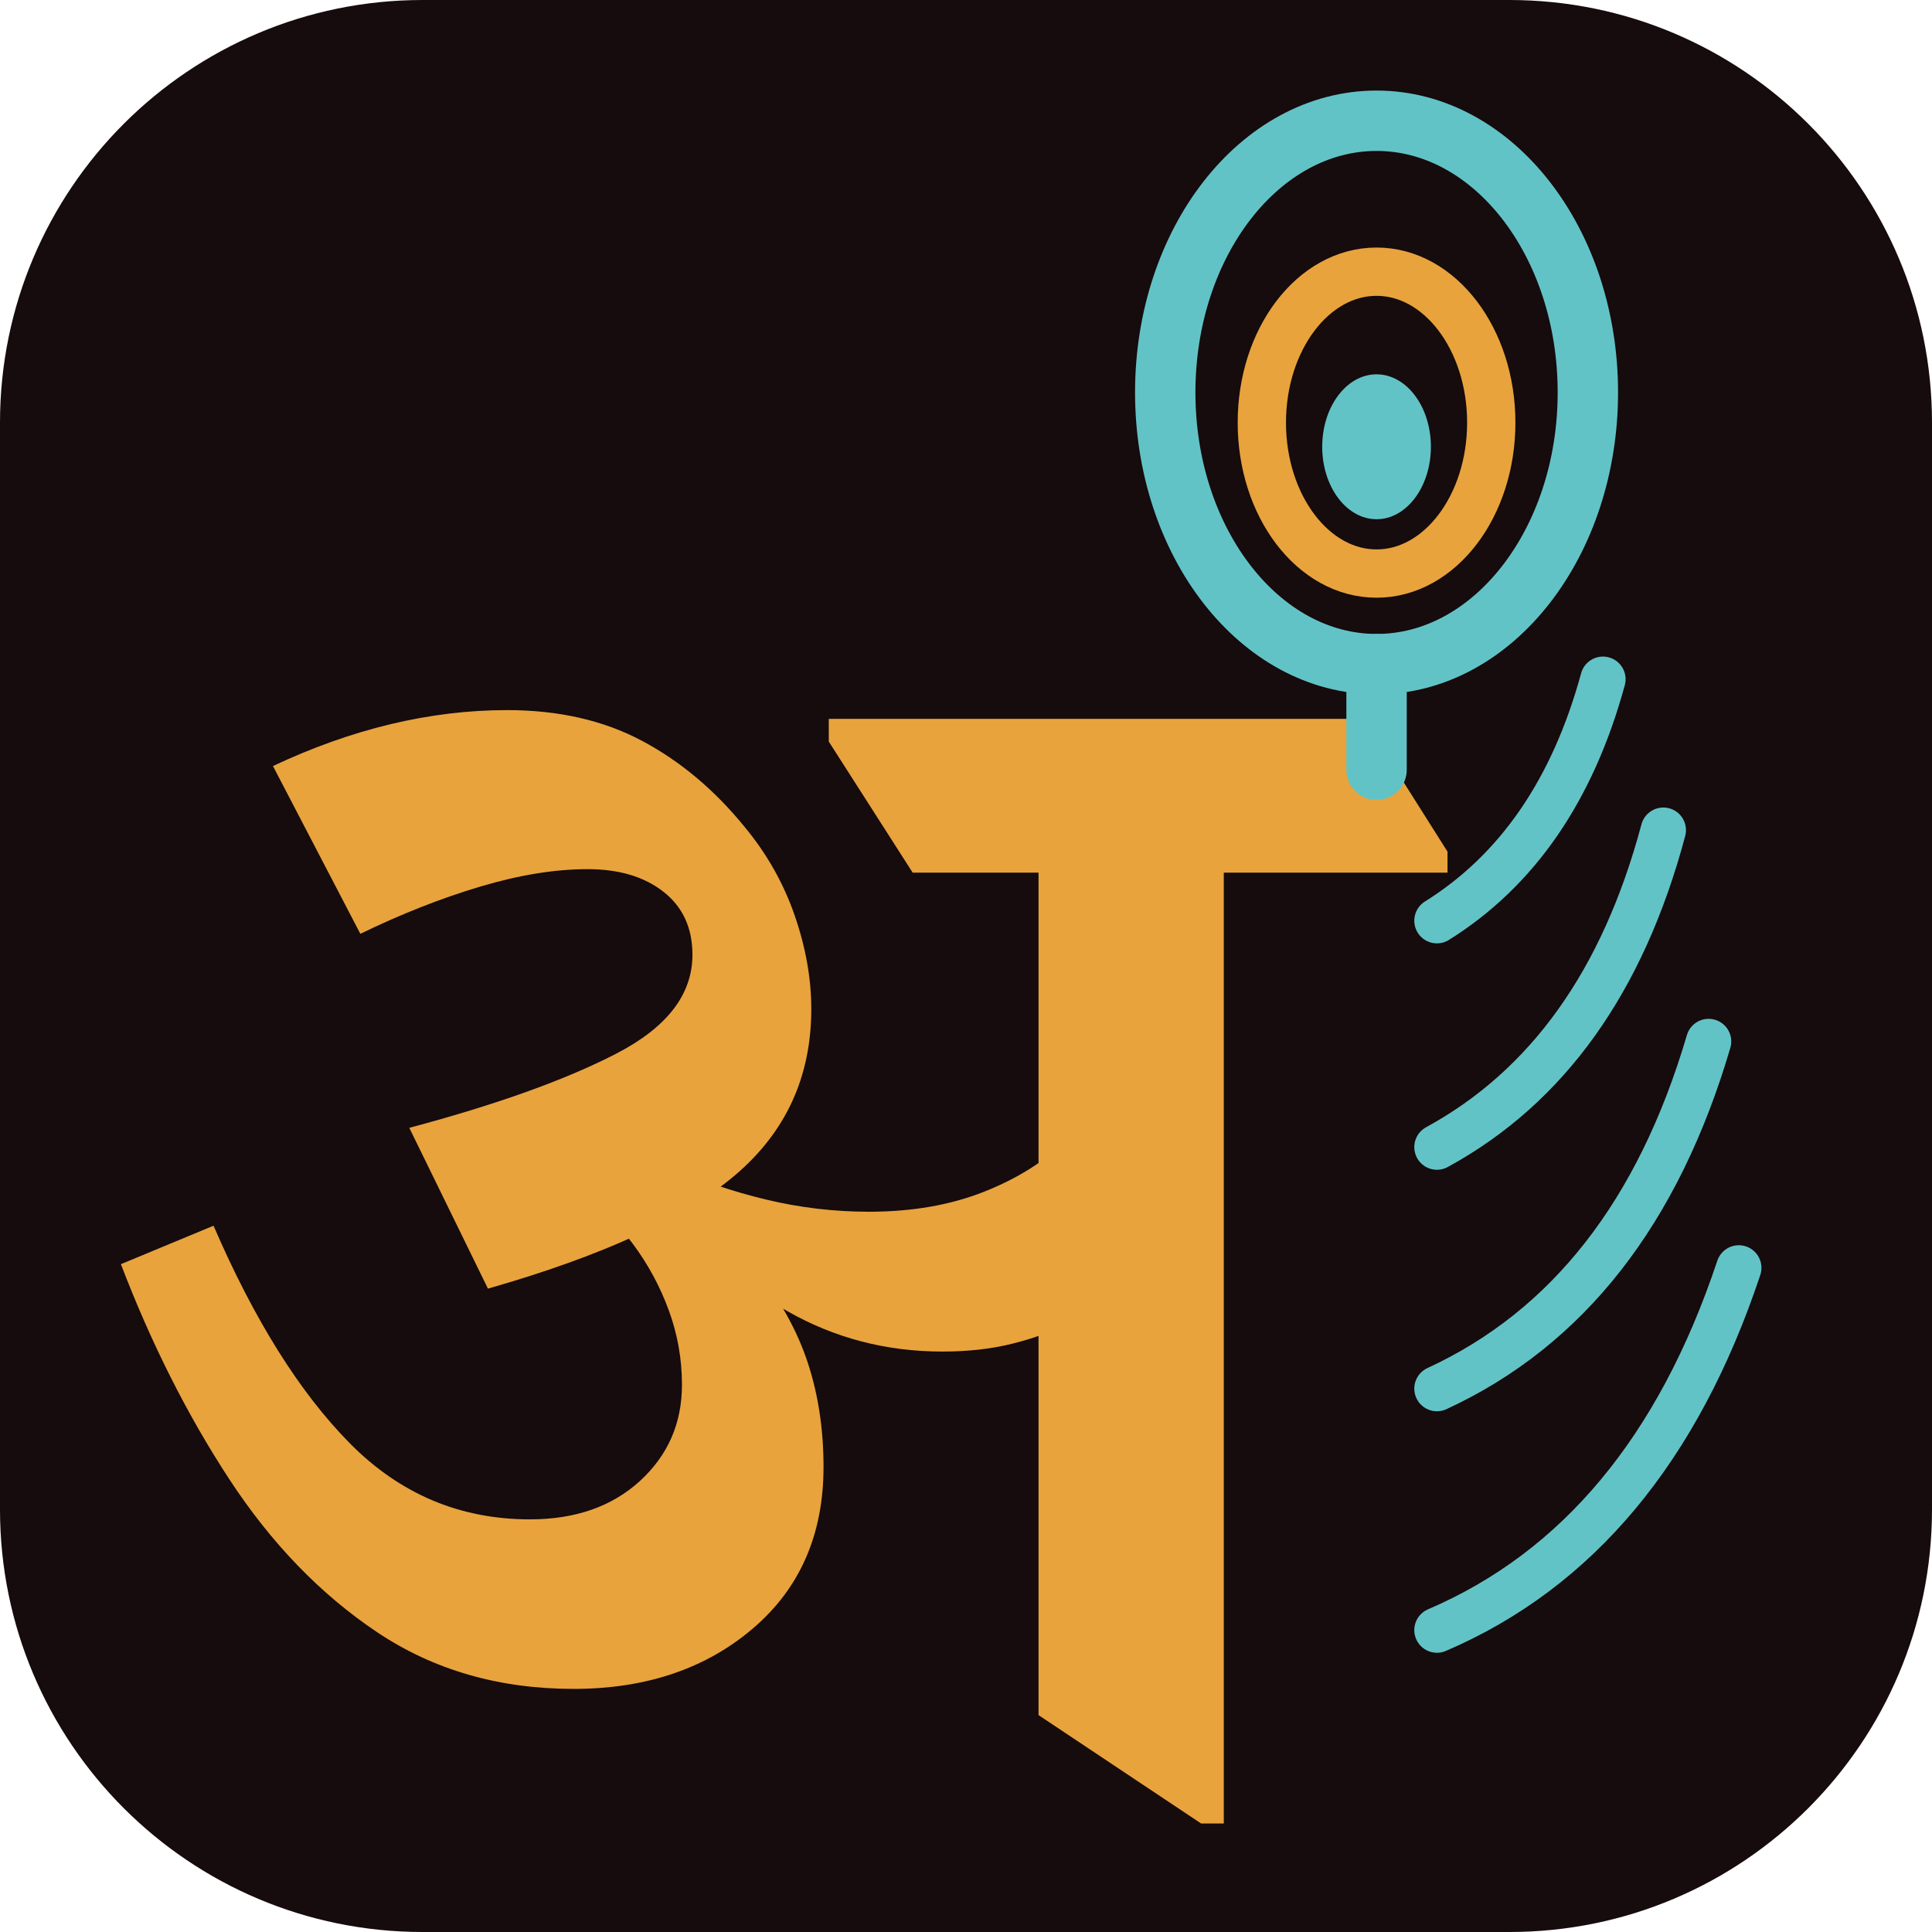
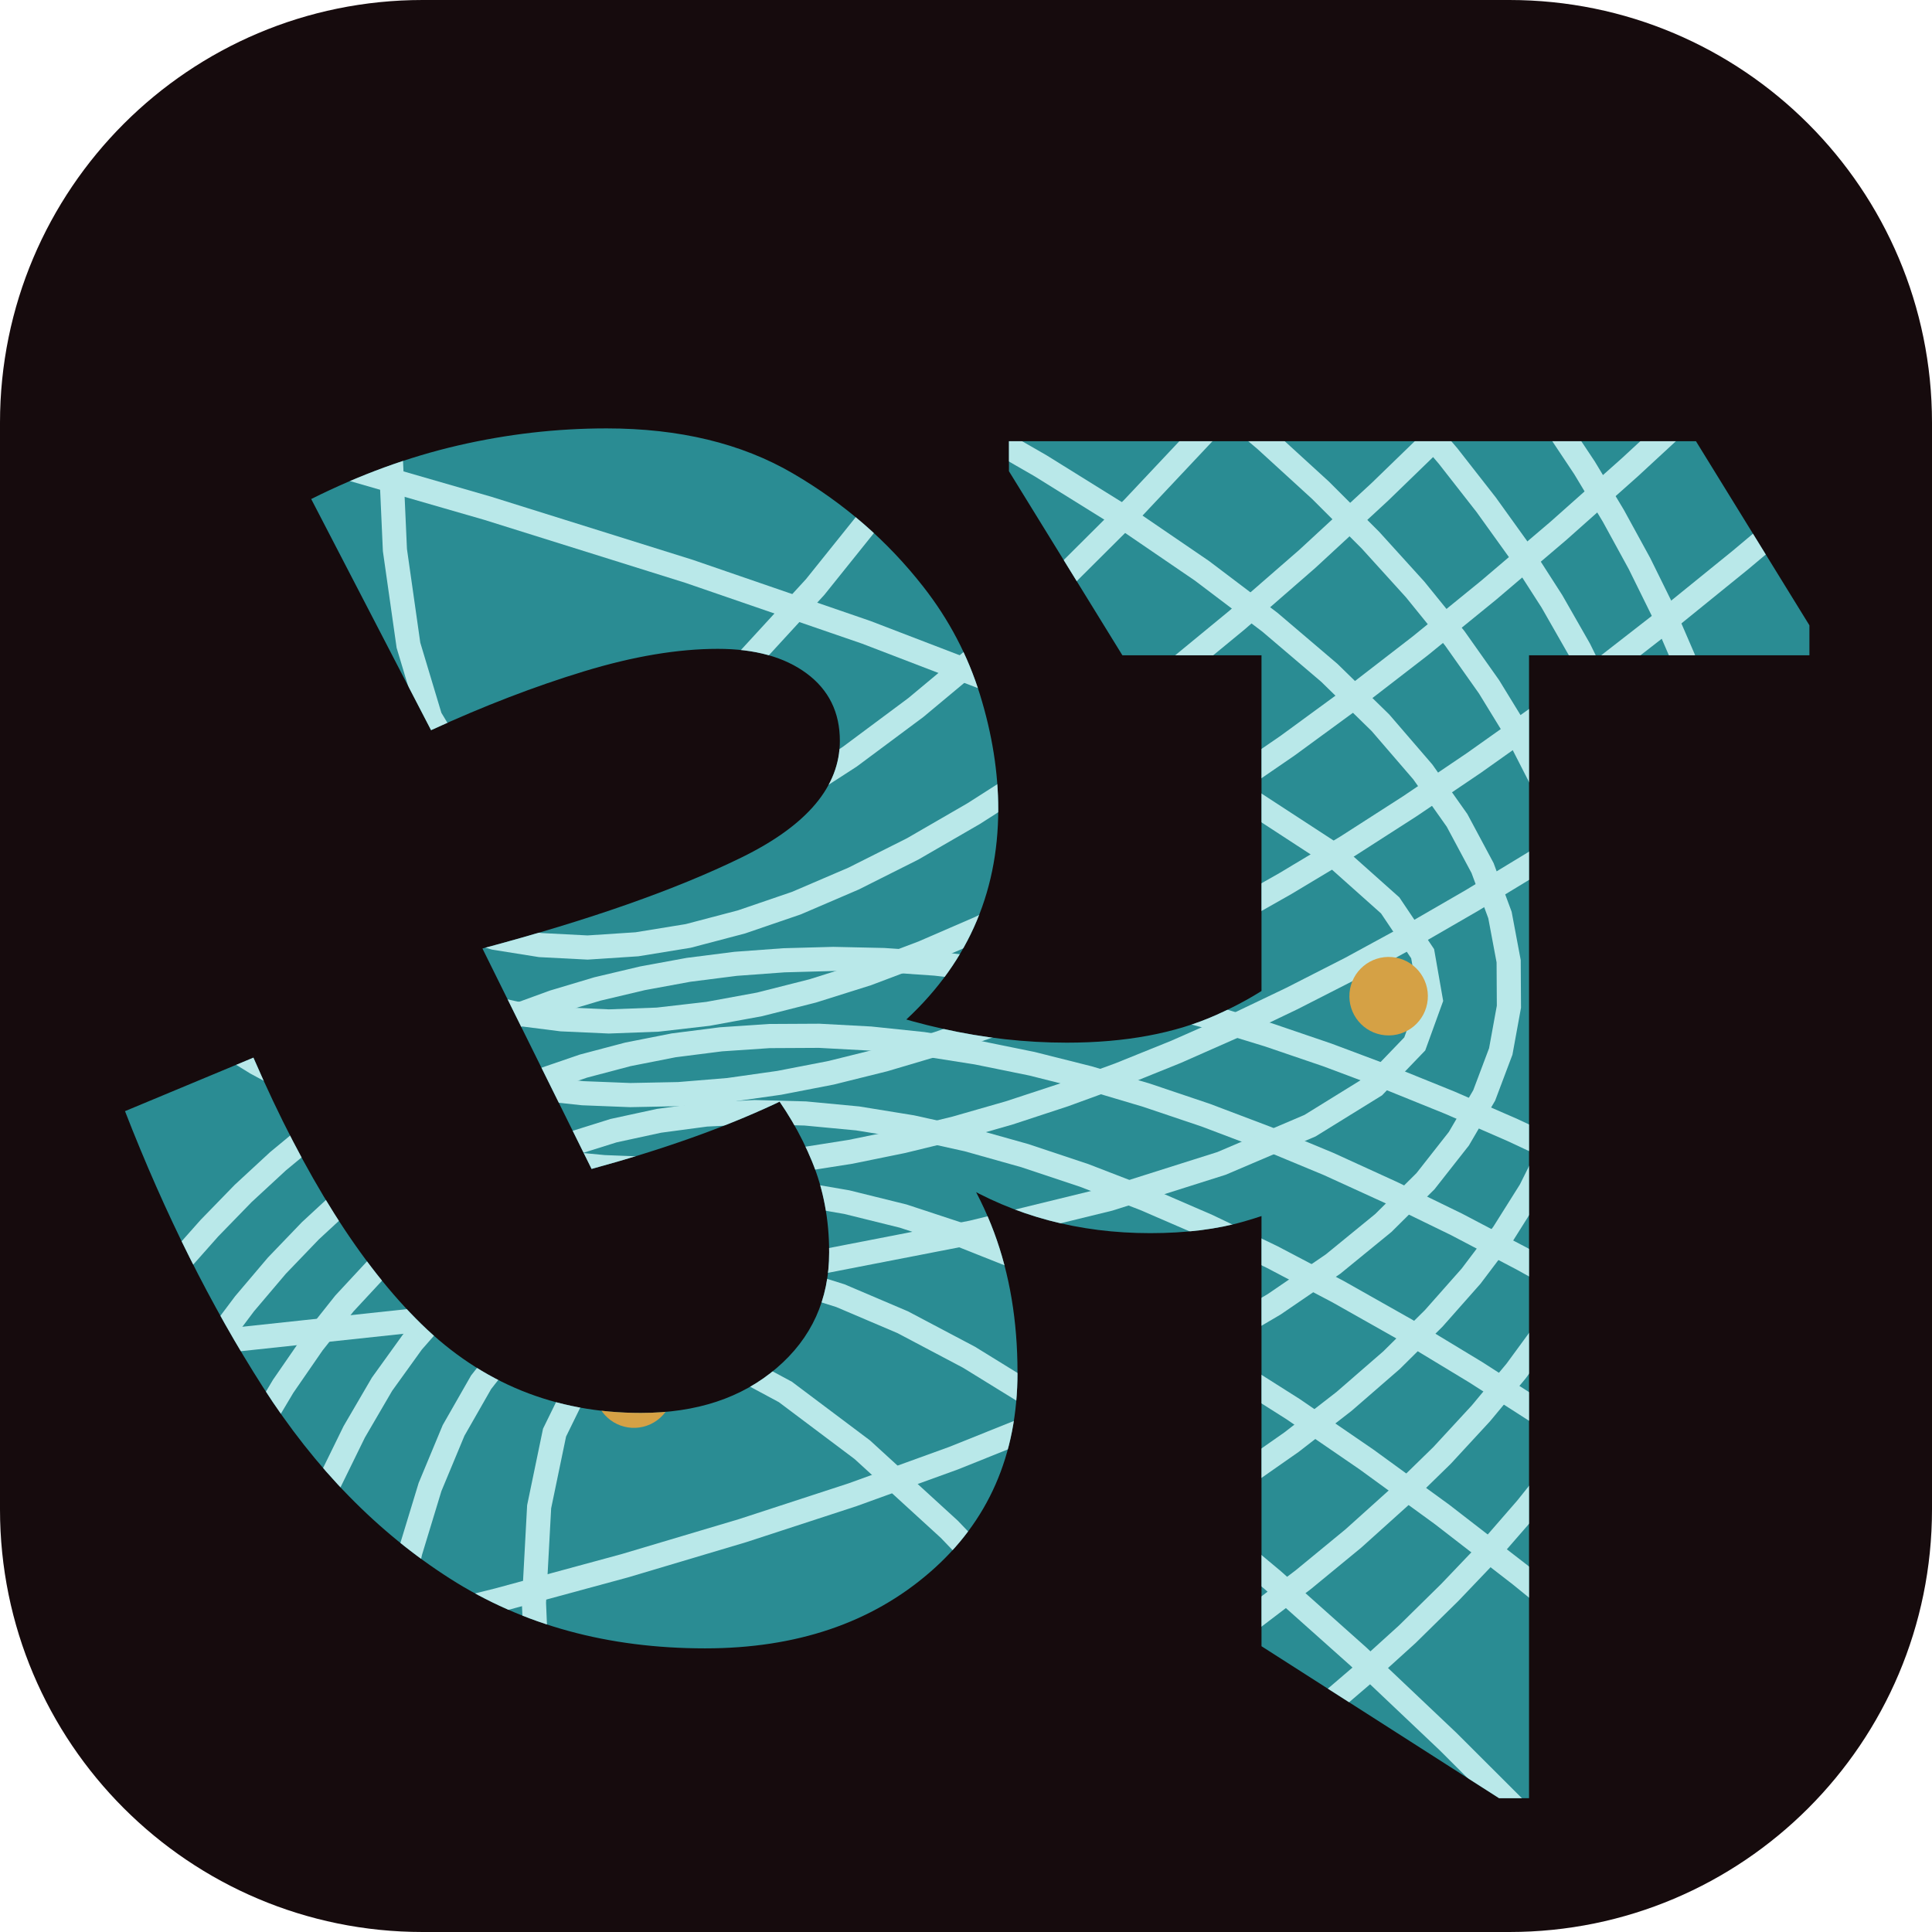
<svg xmlns="http://www.w3.org/2000/svg" viewBox="0 0 64 64">
+   <defs>
+     <clipPath id="a">
+       <path transform="translate(3.29 59) scale(0.0709 -0.0709)" d="M283 62Q215 62 164.0 94.5Q113 127 76.5 184.0Q40 241 12 313L72 338Q108 255 150.5 213.5Q193 172 253 172Q292 172 316.5 193.0Q341 214 341 247Q341 270 333.0 289.5Q325 309 311.5 326.0Q298 343 280 358L318 377Q358 344 382.5 315.0Q407 286 418.0 256.5Q429 227 429 191Q429 133 388.0 97.5Q347 62 283 62ZM230 286 179 389Q254 409 300.0 431.5Q346 454 346 486Q346 506 330.5 517.5Q315 529 289 529Q261 529 226.5 518.5Q192 508 155 491L99 599Q133 616 167.5 624.0Q202 632 237 632Q288 632 324.0 611.0Q360 590 385 558Q403 535 411.5 507.5Q420 480 420 454Q420 394 374.5 353.5Q329 313 230 286ZM491 256Q441 256 401.0 280.0Q361 304 325 344L341 369Q365 358 394.0 351.5Q423 345 452 345Q493 345 522.0 358.0Q551 371 567 389V274Q554 267 535.0 261.5Q516 256 491 256ZM654 -8 543 63V566H668V-8ZM478 526 425 612V626H746L799 540V526Z" />
+     </clipPath>
+   </defs>
  <rect width="64" height="64" rx="14" fill="#160b0d" />
-   <path transform="translate(3.31 60) scale(0.0579 -0.0579)" d="M271 70Q207 70 158.5 102.5Q110 135 74.0 190.0Q38 245 12 313L65 335Q100 254 143.0 210.5Q186 167 246 167Q285 167 309.0 189.0Q333 211 333 244Q333 266 325.5 286.5Q318 307 305.0 324.5Q292 342 274 356L311 373Q348 343 371.0 315.5Q394 288 404.0 259.5Q414 231 414 197Q414 139 373.5 104.5Q333 70 271 70ZM222 299 177 391Q252 411 295.5 433.5Q339 456 339 490Q339 513 322.5 526.0Q306 539 279 539Q251 539 217.5 529.0Q184 519 149 502L99 598Q133 614 166.5 622.0Q200 630 233 630Q277 630 310.0 612.5Q343 595 369 563Q388 540 397.5 512.5Q407 485 407 459Q407 401 363.5 364.0Q320 327 222 299ZM482 263Q434 263 393.5 286.0Q353 309 318 347L328 368Q352 357 381.0 350.0Q410 343 440 343Q477 343 506.0 354.5Q535 366 554 385V279Q540 272 522.0 267.5Q504 263 482 263ZM630 -7 537 55V572H643V-7ZM465 537 417 612V625H723L771 549V537Z" fill="#e8a33d" />
-   <g fill="none" stroke="#62c3c6" stroke-linecap="round">
-     <path d="M45.6 25.5 L45.6 22" stroke-width="2" />
-     <path d="M47.6 54 Q54.6 51 57.6 42 M47.6 46 Q54.1 43 56.6 34.5 M47.6 38 Q53.1 35 55.1 27.5 M47.6 30.5 Q51.6 28 53.1 22.5" stroke-width="1.5" />
-     <ellipse cx="45.6" cy="13" rx="7" ry="9" stroke-width="2" />
-     <ellipse cx="45.6" cy="14" rx="3.8" ry="5" stroke="#e8a33d" stroke-width="1.6" />
-     <ellipse cx="45.6" cy="14.8" rx="1.8" ry="2.4" fill="#62c3c6" stroke="none" />
+   <path transform="translate(3.29 59) scale(0.0709 -0.0709)" d="M283 62Q215 62 164.0 94.5Q113 127 76.5 184.0Q40 241 12 313L72 338Q108 255 150.5 213.5Q193 172 253 172Q292 172 316.5 193.0Q341 214 341 247Q341 270 333.0 289.5Q325 309 311.5 326.0Q298 343 280 358L318 377Q358 344 382.5 315.0Q407 286 418.0 256.5Q429 227 429 191Q429 133 388.0 97.5Q347 62 283 62ZM230 286 179 389Q254 409 300.0 431.5Q346 454 346 486Q346 506 330.5 517.5Q315 529 289 529Q261 529 226.5 518.5Q192 508 155 491L99 599Q133 616 167.5 624.0Q202 632 237 632Q288 632 324.0 611.0Q360 590 385 558Q403 535 411.5 507.5Q420 480 420 454Q420 394 374.5 353.5Q329 313 230 286ZM491 256Q441 256 401.0 280.0Q361 304 325 344L341 369Q365 358 394.0 351.5Q423 345 452 345Q493 345 522.0 358.0Q551 371 567 389V274Q554 267 535.0 261.5Q516 256 491 256ZM654 -8 543 63V566H668V-8ZM478 526 425 612V626H746L799 540V526Z" fill="#2a8c93" />
+   <g clip-path="url(#a)" opacity=".9">
+     <g transform="translate(17 25) rotate(200)" fill="none" stroke="#c9f2f3" stroke-width="0.8" stroke-linecap="round">
+       <polyline points="-45.0,360.21 -43.5,336.50 -42.0,313.60 -40.5,291.50 -39.0,270.21 -37.5,249.72 -36.0,230.03 -34.5,211.14 -33.0,193.06 -31.5,175.79 -30.0,159.31 -28.5,143.64 -27.0,128.78 -25.5,114.72 -24.0,101.46 -22.5,89.00 -21.0,77.35 -19.5,66.50 -18.0,56.46 -16.5,47.22 -15.0,38.78 -13.5,31.14 -12.0,24.31 -10.5,18.29 -9.0,13.06 -7.5,8.64 -6.0,5.03 -4.5,2.22 -3.0,0.21 -1.5,-1.00 0.0,-1.40 1.5,-1.00 3.0,0.21 4.5,2.22 6.0,5.03 7.5,8.64 9.0,13.06 10.5,18.29 12.0,24.31 13.5,31.14 15.0,38.78 16.5,47.22 18.0,56.46 19.5,66.50 21.0,77.35 22.5,89.00 24.0,101.46 25.5,114.72 27.0,128.78 28.5,143.64 30.0,159.31 31.5,175.79 33.0,193.06 34.5,211.14 36.0,230.03 37.5,249.72 39.0,270.21 40.5,291.50 42.0,313.60 43.5,336.50 45.0,360.21" />
+       <polyline points="-45.0,133.12 -43.5,124.15 -42.0,115.49 -40.5,107.13 -39.0,99.07 -37.5,91.32 -36.0,83.87 -34.5,76.72 -33.0,69.88 -31.5,63.34 -30.0,57.11 -28.5,51.18 -27.0,45.56 -25.5,40.24 -24.0,35.22 -22.5,30.51 -21.0,26.10 -19.5,21.99 -18.0,18.19 -16.5,14.70 -15.0,11.50 -13.5,8.61 -12.0,6.03 -10.5,3.75 -9.0,1.77 -7.5,0.10 -6.0,-1.27 -4.5,-2.33 -3.0,-3.09 -1.5,-3.55 0.0,-3.70 1.5,-3.55 3.0,-3.09 4.5,-2.33 6.0,-1.27 7.5,0.10 9.0,1.77 10.5,3.75 12.0,6.03 13.5,8.61 15.0,11.50 16.5,14.70 18.0,18.19 19.5,21.99 21.0,26.10 22.5,30.51 24.0,35.22 25.5,40.24 27.0,45.56 28.5,51.18 30.0,57.11 31.5,63.34 33.0,69.88 34.5,76.72 36.0,83.87 37.5,91.32 39.0,99.07 40.5,107.13 42.0,115.49 43.5,124.15 45.0,133.12" />
+       <polyline points="-45.0,78.38 -43.5,72.84 -42.0,67.50 -40.5,62.34 -39.0,57.38 -37.5,52.59 -36.0,48.00 -34.5,43.59 -33.0,39.38 -31.5,35.34 -30.0,31.50 -28.5,27.84 -27.0,24.38 -25.5,21.09 -24.0,18.00 -22.5,15.09 -21.0,12.38 -19.5,9.84 -18.0,7.50 -16.5,5.34 -15.0,3.38 -13.5,1.59 -12.0,0.00 -10.5,-1.41 -9.0,-2.62 -7.5,-3.66 -6.0,-4.50 -4.5,-5.16 -3.0,-5.62 -1.5,-5.91 0.0,-6.00 1.5,-5.91 3.0,-5.62 4.5,-5.16 6.0,-4.50 7.5,-3.66 9.0,-2.62 10.5,-1.41 12.0,0.00 13.5,1.59 15.0,3.38 16.5,5.34 18.0,7.50 19.5,9.84 21.0,12.38 22.5,15.09 24.0,18.00 25.5,21.09 27.0,24.38 28.5,27.84 30.0,31.50 31.5,35.34 33.0,39.38 34.5,43.59 36.0,48.00 37.5,52.59 39.0,57.38 40.5,62.34 42.0,67.50 43.5,72.84 45.0,78.38" />
+       <polyline points="-45.0,52.69 -43.5,48.70 -42.0,44.83 -40.5,41.11 -39.0,37.51 -37.5,34.06 -36.0,30.74 -34.5,27.55 -33.0,24.50 -31.5,21.59 -30.0,18.81 -28.5,16.17 -27.0,13.66 -25.5,11.29 -24.0,9.05 -22.5,6.95 -21.0,4.98 -19.5,3.15 -18.0,1.46 -16.5,-0.10 -15.0,-1.52 -13.5,-2.81 -12.0,-3.96 -10.5,-4.98 -9.0,-5.86 -7.5,-6.61 -6.0,-7.22 -4.5,-7.69 -3.0,-8.03 -1.5,-8.23 0.0,-8.30 1.5,-8.23 3.0,-8.03 4.5,-7.69 6.0,-7.22 7.5,-6.61 9.0,-5.86 10.5,-4.98 12.0,-3.96 13.5,-2.81 15.0,-1.52 16.5,-0.10 18.0,1.46 19.5,3.15 21.0,4.98 22.5,6.95 24.0,9.05 25.5,11.29 27.0,13.66 28.5,16.17 30.0,18.81 31.5,21.59 33.0,24.50 34.5,27.55 36.0,30.74 37.5,34.06 39.0,37.51 40.5,41.11 42.0,44.83 43.5,48.70 45.0,52.69" />
+       <polyline points="-45.0,37.16 -43.5,34.03 -42.0,31.00 -40.5,28.09 -39.0,25.27 -37.5,22.57 -36.0,19.97 -34.5,17.47 -33.0,15.08 -31.5,12.80 -30.0,10.63 -28.5,8.56 -27.0,6.59 -25.5,4.74 -24.0,2.98 -22.5,1.34 -21.0,-0.20 -19.5,-1.63 -18.0,-2.96 -16.5,-4.18 -15.0,-5.29 -13.5,-6.30 -12.0,-7.20 -10.5,-8.00 -9.0,-8.69 -7.5,-9.27 -6.0,-9.75 -4.5,-10.12 -3.0,-10.39 -1.5,-10.55 0.0,-10.60 1.5,-10.55 3.0,-10.39 4.5,-10.12 6.0,-9.75 7.5,-9.27 9.0,-8.69 10.5,-8.00 12.0,-7.20 13.5,-6.30 15.0,-5.29 16.5,-4.18 18.0,-2.96 19.5,-1.63 21.0,-0.20 22.5,1.34 24.0,2.98 25.5,4.74 27.0,6.59 28.5,8.56 30.0,10.63 31.5,12.80 33.0,15.08 34.5,17.47 36.0,19.97 37.5,22.57 39.0,25.27 40.5,28.09 42.0,31.00 43.5,34.03 45.0,37.16" />
+       <polyline points="-45.0,26.34 -43.5,23.77 -42.0,21.29 -40.5,18.89 -39.0,16.58 -37.5,14.35 -36.0,12.22 -34.5,10.17 -33.0,8.20 -31.5,6.33 -30.0,4.54 -28.5,2.84 -27.0,1.23 -25.5,-0.30 -24.0,-1.74 -22.5,-3.09 -21.0,-4.35 -19.5,-5.53 -18.0,-6.62 -16.5,-7.62 -15.0,-8.54 -13.5,-9.37 -12.0,-10.11 -10.5,-10.76 -9.0,-11.33 -7.5,-11.81 -6.0,-12.20 -4.5,-12.51 -3.0,-12.73 -1.5,-12.86 0.0,-12.90 1.5,-12.86 3.0,-12.73 4.5,-12.51 6.0,-12.20 7.5,-11.81 9.0,-11.33 10.5,-10.76 12.0,-10.11 13.5,-9.37 15.0,-8.54 16.5,-7.62 18.0,-6.62 19.5,-5.53 21.0,-4.35 22.5,-3.09 24.0,-1.74 25.5,-0.30 27.0,1.23 28.5,2.84 30.0,4.54 31.5,6.33 33.0,8.20 34.5,10.17 36.0,12.22 37.5,14.35 39.0,16.58 40.5,18.89 42.0,21.29 43.5,23.77 45.0,26.34" />
+       <circle r="1.3" fill="#e8a33d" stroke="none" />
+     </g>
+     <g transform="translate(21 46) rotate(-25)" fill="none" stroke="#c9f2f3" stroke-width="0.8" stroke-linecap="round">
+       <polyline points="-45.0,360.21 -43.5,336.50 -42.0,313.60 -40.5,291.50 -39.0,270.21 -37.5,249.72 -36.0,230.03 -34.5,211.14 -33.0,193.06 -31.5,175.79 -30.0,159.31 -28.5,143.64 -27.0,128.78 -25.5,114.72 -24.0,101.46 -22.5,89.00 -21.0,77.35 -19.5,66.50 -18.0,56.46 -16.5,47.22 -15.0,38.78 -13.5,31.14 -12.0,24.31 -10.5,18.29 -9.0,13.06 -7.5,8.64 -6.0,5.03 -4.5,2.22 -3.0,0.21 -1.5,-1.00 0.0,-1.40 1.5,-1.00 3.0,0.21 4.5,2.22 6.0,5.03 7.5,8.64 9.0,13.06 10.5,18.29 12.0,24.31 13.5,31.14 15.0,38.78 16.5,47.22 18.0,56.46 19.5,66.50 21.0,77.35 22.5,89.00 24.0,101.46 25.5,114.72 27.0,128.78 28.5,143.64 30.0,159.31 31.5,175.79 33.0,193.06 34.5,211.14 36.0,230.03 37.5,249.72 39.0,270.21 40.5,291.50 42.0,313.60 43.5,336.50 45.0,360.21" />
+       <polyline points="-45.0,133.12 -43.5,124.15 -42.0,115.49 -40.5,107.13 -39.0,99.07 -37.5,91.32 -36.0,83.87 -34.5,76.72 -33.0,69.88 -31.5,63.34 -30.0,57.11 -28.5,51.18 -27.0,45.56 -25.5,40.24 -24.0,35.22 -22.5,30.51 -21.0,26.10 -19.5,21.99 -18.0,18.19 -16.5,14.70 -15.0,11.50 -13.5,8.61 -12.0,6.03 -10.5,3.75 -9.0,1.77 -7.5,0.10 -6.0,-1.27 -4.5,-2.33 -3.0,-3.09 -1.5,-3.55 0.0,-3.70 1.5,-3.55 3.0,-3.09 4.5,-2.33 6.0,-1.27 7.5,0.10 9.0,1.77 10.5,3.75 12.0,6.03 13.5,8.61 15.0,11.50 16.5,14.70 18.0,18.19 19.5,21.99 21.0,26.10 22.5,30.51 24.0,35.22 25.5,40.24 27.0,45.56 28.5,51.18 30.0,57.11 31.5,63.34 33.0,69.88 34.5,76.72 36.0,83.87 37.5,91.32 39.0,99.07 40.5,107.13 42.0,115.49 43.5,124.15 45.0,133.12" />
+       <polyline points="-45.0,78.38 -43.5,72.84 -42.0,67.50 -40.5,62.34 -39.0,57.38 -37.5,52.59 -36.0,48.00 -34.5,43.59 -33.0,39.38 -31.5,35.34 -30.0,31.50 -28.5,27.84 -27.0,24.38 -25.5,21.09 -24.0,18.00 -22.5,15.09 -21.0,12.38 -19.5,9.84 -18.0,7.50 -16.5,5.34 -15.0,3.38 -13.5,1.59 -12.0,0.00 -10.5,-1.41 -9.0,-2.62 -7.5,-3.66 -6.0,-4.50 -4.5,-5.16 -3.0,-5.62 -1.5,-5.91 0.0,-6.00 1.5,-5.91 3.0,-5.62 4.5,-5.16 6.0,-4.50 7.5,-3.66 9.0,-2.62 10.5,-1.41 12.0,0.00 13.5,1.59 15.0,3.38 16.5,5.34 18.0,7.50 19.5,9.84 21.0,12.38 22.5,15.09 24.0,18.00 25.5,21.09 27.0,24.38 28.5,27.84 30.0,31.50 31.5,35.34 33.0,39.38 34.5,43.59 36.0,48.00 37.5,52.59 39.0,57.38 40.5,62.34 42.0,67.50 43.5,72.84 45.0,78.38" />
+       <polyline points="-45.0,52.69 -43.5,48.70 -42.0,44.83 -40.5,41.11 -39.0,37.51 -37.5,34.06 -36.0,30.74 -34.5,27.55 -33.0,24.50 -31.5,21.59 -30.0,18.81 -28.5,16.17 -27.0,13.66 -25.5,11.29 -24.0,9.05 -22.5,6.95 -21.0,4.98 -19.5,3.15 -18.0,1.46 -16.5,-0.10 -15.0,-1.52 -13.5,-2.81 -12.0,-3.96 -10.5,-4.98 -9.0,-5.86 -7.5,-6.61 -6.0,-7.22 -4.5,-7.69 -3.0,-8.03 -1.5,-8.23 0.0,-8.30 1.5,-8.23 3.0,-8.03 4.5,-7.69 6.0,-7.22 7.5,-6.61 9.0,-5.86 10.5,-4.98 12.0,-3.96 13.5,-2.81 15.0,-1.52 16.5,-0.10 18.0,1.46 19.5,3.15 21.0,4.98 22.5,6.95 24.0,9.05 25.5,11.29 27.0,13.66 28.5,16.17 30.0,18.81 31.5,21.59 33.0,24.50 34.5,27.55 36.0,30.74 37.5,34.06 39.0,37.51 40.5,41.11 42.0,44.83 43.5,48.70 45.0,52.69" />
+       <polyline points="-45.0,37.16 -43.5,34.03 -42.0,31.00 -40.5,28.09 -39.0,25.27 -37.5,22.57 -36.0,19.97 -34.5,17.47 -33.0,15.08 -31.5,12.80 -30.0,10.63 -28.5,8.56 -27.0,6.59 -25.5,4.74 -24.0,2.98 -22.5,1.34 -21.0,-0.20 -19.5,-1.63 -18.0,-2.96 -16.5,-4.18 -15.0,-5.29 -13.5,-6.30 -12.0,-7.20 -10.5,-8.00 -9.0,-8.69 -7.5,-9.27 -6.0,-9.75 -4.5,-10.12 -3.0,-10.39 -1.5,-10.55 0.0,-10.60 1.5,-10.55 3.0,-10.39 4.5,-10.12 6.0,-9.75 7.5,-9.27 9.0,-8.69 10.5,-8.00 12.0,-7.20 13.5,-6.30 15.0,-5.29 16.5,-4.18 18.0,-2.96 19.5,-1.63 21.0,-0.20 22.5,1.34 24.0,2.98 25.5,4.74 27.0,6.59 28.5,8.56 30.0,10.63 31.5,12.80 33.0,15.08 34.5,17.47 36.0,19.97 37.5,22.57 39.0,25.27 40.5,28.09 42.0,31.00 43.5,34.03 45.0,37.16" />
+       <polyline points="-45.0,26.34 -43.5,23.77 -42.0,21.29 -40.5,18.89 -39.0,16.58 -37.5,14.35 -36.0,12.22 -34.5,10.17 -33.0,8.20 -31.5,6.33 -30.0,4.54 -28.5,2.84 -27.0,1.23 -25.5,-0.30 -24.0,-1.74 -22.5,-3.09 -21.0,-4.35 -19.5,-5.53 -18.0,-6.62 -16.5,-7.62 -15.0,-8.54 -13.5,-9.37 -12.0,-10.11 -10.5,-10.76 -9.0,-11.33 -7.5,-11.81 -6.0,-12.20 -4.5,-12.51 -3.0,-12.73 -1.5,-12.86 0.0,-12.90 1.5,-12.86 3.0,-12.73 4.5,-12.51 6.0,-12.20 7.5,-11.81 9.0,-11.33 10.5,-10.76 12.0,-10.11 13.5,-9.37 15.0,-8.54 16.5,-7.62 18.0,-6.62 19.5,-5.53 21.0,-4.35 22.5,-3.09 24.0,-1.74 25.5,-0.30 27.0,1.23 28.5,2.84 30.0,4.54 31.5,6.33 33.0,8.20 34.5,10.17 36.0,12.22 37.5,14.35 39.0,16.58 40.5,18.89 42.0,21.29 43.5,23.77 45.0,26.34" />
+       <circle r="1.3" fill="#e8a33d" stroke="none" />
+     </g>
+     <g transform="translate(46 33) rotate(95)" fill="none" stroke="#c9f2f3" stroke-width="0.8" stroke-linecap="round">
+       <polyline points="-45.0,360.21 -43.5,336.50 -42.0,313.60 -40.5,291.50 -39.0,270.21 -37.5,249.72 -36.0,230.03 -34.5,211.14 -33.0,193.06 -31.5,175.79 -30.0,159.31 -28.5,143.64 -27.0,128.78 -25.5,114.72 -24.0,101.46 -22.5,89.00 -21.0,77.35 -19.5,66.50 -18.0,56.46 -16.5,47.22 -15.0,38.78 -13.5,31.14 -12.0,24.31 -10.5,18.29 -9.0,13.06 -7.5,8.64 -6.0,5.03 -4.5,2.22 -3.0,0.21 -1.5,-1.00 0.0,-1.40 1.5,-1.00 3.0,0.21 4.5,2.22 6.0,5.03 7.5,8.64 9.0,13.06 10.5,18.29 12.0,24.31 13.5,31.14 15.0,38.78 16.5,47.22 18.0,56.46 19.5,66.50 21.0,77.35 22.5,89.00 24.0,101.46 25.5,114.72 27.0,128.78 28.5,143.64 30.0,159.31 31.5,175.79 33.0,193.06 34.5,211.14 36.0,230.03 37.5,249.72 39.0,270.21 40.5,291.50 42.0,313.60 43.5,336.50 45.0,360.21" />
+       <polyline points="-45.0,122.56 -43.5,114.27 -42.0,106.25 -40.5,98.52 -39.0,91.06 -37.5,83.89 -36.0,77.00 -34.5,70.39 -33.0,64.06 -31.5,58.02 -30.0,52.25 -28.5,46.77 -27.0,41.56 -25.5,36.64 -24.0,32.00 -22.5,27.64 -21.0,23.56 -19.5,19.77 -18.0,16.25 -16.5,13.02 -15.0,10.06 -13.5,7.39 -12.0,5.00 -10.5,2.89 -9.0,1.06 -7.5,-0.48 -6.0,-1.75 -4.5,-2.73 -3.0,-3.44 -1.5,-3.86 0.0,-4.00 1.5,-3.86 3.0,-3.44 4.5,-2.73 6.0,-1.75 7.5,-0.48 9.0,1.06 10.5,2.89 12.0,5.00 13.5,7.39 15.0,10.06 16.5,13.02 18.0,16.25 19.5,19.77 21.0,23.56 22.5,27.64 24.0,32.00 25.5,36.64 27.0,41.56 28.5,46.77 30.0,52.25 31.5,58.02 33.0,64.06 34.5,70.39 36.0,77.00 37.5,83.89 39.0,91.06 40.5,98.52 42.0,106.25 43.5,114.27 45.0,122.56" />
+       <polyline points="-45.0,70.10 -43.5,65.08 -42.0,60.22 -40.5,55.53 -39.0,51.01 -37.5,46.67 -36.0,42.49 -34.5,38.49 -33.0,34.65 -31.5,30.99 -30.0,27.49 -28.5,24.17 -27.0,21.01 -25.5,18.03 -24.0,15.22 -22.5,12.58 -21.0,10.10 -19.5,7.80 -18.0,5.67 -16.5,3.71 -15.0,1.92 -13.5,0.30 -12.0,-1.15 -10.5,-2.42 -9.0,-3.53 -7.5,-4.47 -6.0,-5.24 -4.5,-5.83 -3.0,-6.26 -1.5,-6.51 0.0,-6.60 1.5,-6.51 3.0,-6.26 4.5,-5.83 6.0,-5.24 7.5,-4.47 9.0,-3.53 10.5,-2.42 12.0,-1.15 13.5,0.30 15.0,1.92 16.5,3.71 18.0,5.67 19.5,7.80 21.0,10.10 22.5,12.58 24.0,15.22 25.5,18.03 27.0,21.01 28.5,24.17 30.0,27.49 31.5,30.99 33.0,34.65 34.5,38.49 36.0,42.49 37.5,46.67 39.0,51.01 40.5,55.53 42.0,60.22 43.5,65.08 45.0,70.10" />
+       <polyline points="-45.0,45.83 -43.5,42.22 -42.0,38.73 -40.5,35.37 -39.0,32.13 -37.5,29.01 -36.0,26.02 -34.5,23.14 -33.0,20.39 -31.5,17.76 -30.0,15.26 -28.5,12.87 -27.0,10.61 -25.5,8.47 -24.0,6.45 -22.5,4.56 -21.0,2.78 -19.5,1.13 -18.0,-0.40 -16.5,-1.80 -15.0,-3.09 -13.5,-4.25 -12.0,-5.29 -10.5,-6.20 -9.0,-7.00 -7.5,-7.67 -6.0,-8.22 -4.5,-8.65 -3.0,-8.96 -1.5,-9.14 0.0,-9.20 1.5,-9.14 3.0,-8.96 4.5,-8.65 6.0,-8.22 7.5,-7.67 9.0,-7.00 10.5,-6.20 12.0,-5.29 13.5,-4.25 15.0,-3.09 16.5,-1.80 18.0,-0.40 19.5,1.13 21.0,2.78 22.5,4.56 24.0,6.45 25.5,8.47 27.0,10.61 28.5,12.87 30.0,15.26 31.5,17.76 33.0,20.39 34.5,23.14 36.0,26.02 37.5,29.01 39.0,32.13 40.5,35.37 42.0,38.73 43.5,42.22 45.0,45.83" />
+       <polyline points="-45.0,31.10 -43.5,28.29 -42.0,25.57 -40.5,22.95 -39.0,20.42 -37.5,17.99 -36.0,15.66 -34.5,13.42 -33.0,11.27 -31.5,9.22 -30.0,7.27 -28.5,5.41 -27.0,3.64 -25.5,1.98 -24.0,0.40 -22.5,-1.07 -21.0,-2.46 -19.5,-3.74 -18.0,-4.94 -16.5,-6.03 -15.0,-7.03 -13.5,-7.94 -12.0,-8.75 -10.5,-9.46 -9.0,-10.08 -7.5,-10.61 -6.0,-11.04 -4.5,-11.37 -3.0,-11.61 -1.5,-11.75 0.0,-11.80 1.5,-11.75 3.0,-11.61 4.5,-11.37 6.0,-11.04 7.5,-10.61 9.0,-10.08 10.5,-9.46 12.0,-8.75 13.5,-7.94 15.0,-7.03 16.5,-6.03 18.0,-4.94 19.5,-3.74 21.0,-2.46 22.5,-1.07 24.0,0.40 25.5,1.98 27.0,3.64 28.5,5.41 30.0,7.27 31.5,9.22 33.0,11.27 34.5,13.42 36.0,15.66 37.5,17.99 39.0,20.42 40.5,22.95 42.0,25.57 43.5,28.29 45.0,31.10" />
+       <circle r="1.3" fill="#e8a33d" stroke="none" />
+     </g>
  </g>
</svg>
